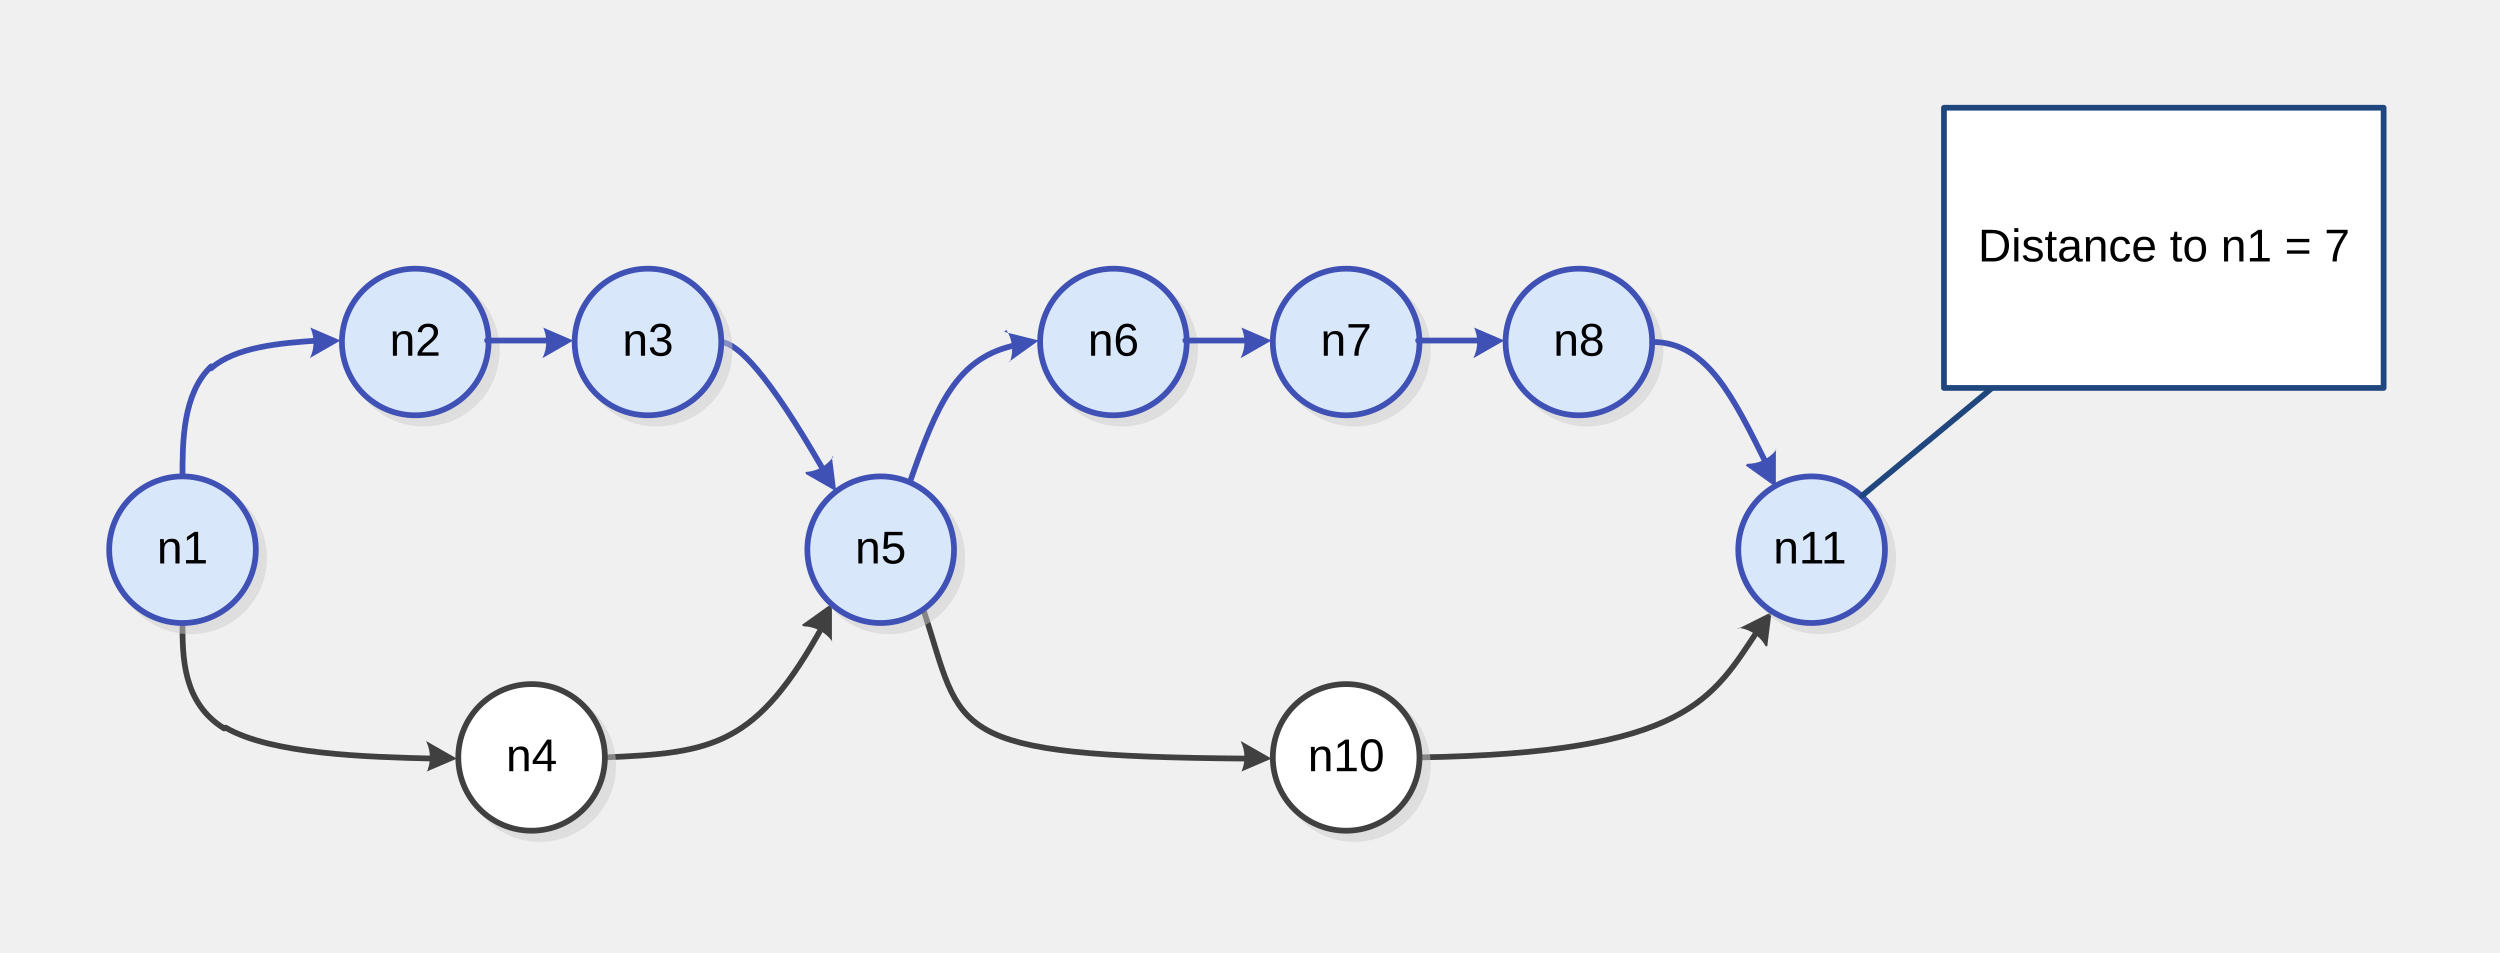
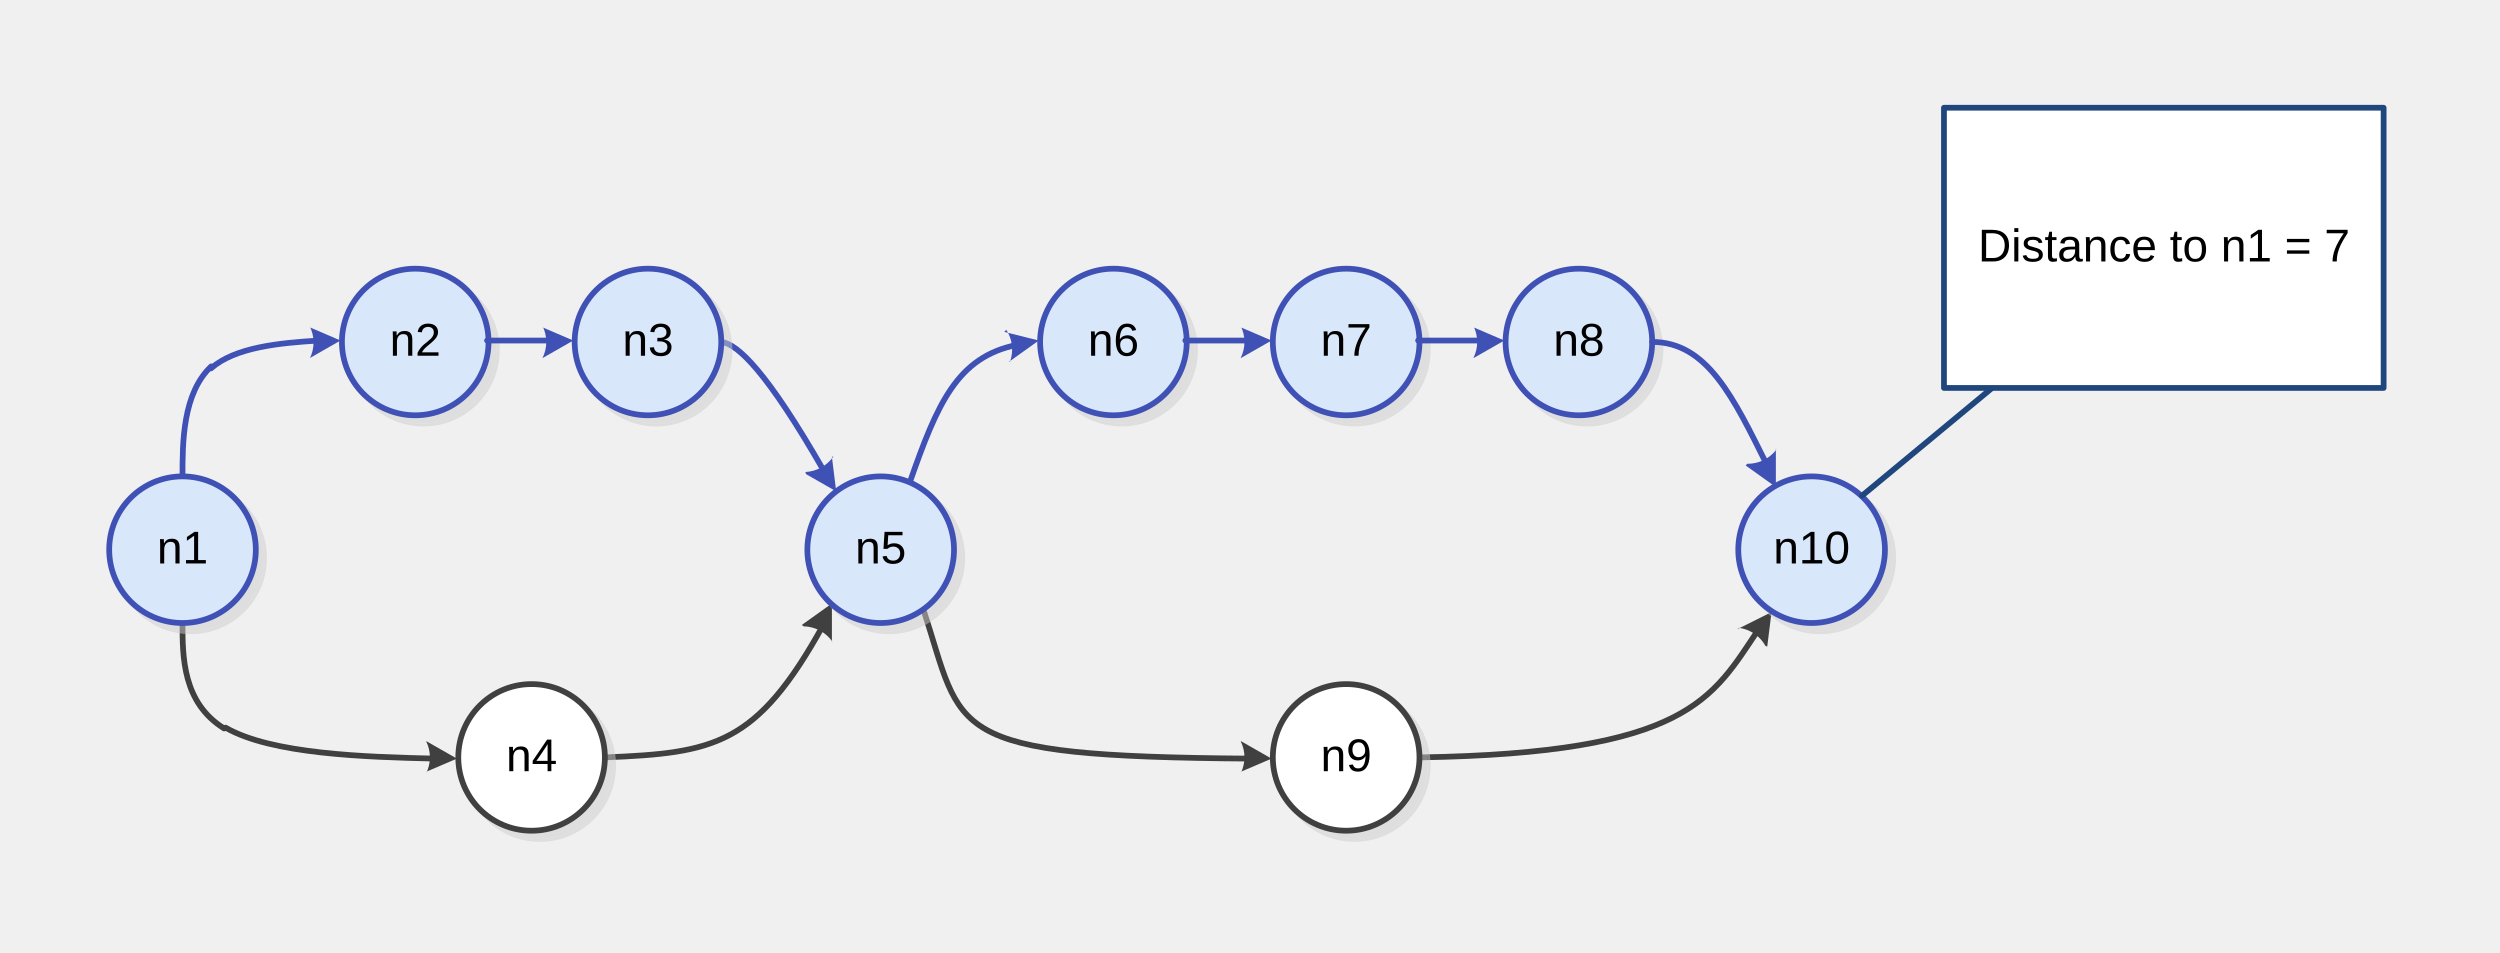
<svg xmlns="http://www.w3.org/2000/svg" viewBox="0 0 543.75 207.188" height="207.188" width="543.75" xml:space="preserve" version="1.1" id="svg2">
  <defs id="defs6">
    <clipPath id="clipPath46" clipPathUnits="userSpaceOnUse">
      <path style="clip-rule:evenodd" id="path48" d="m 33.196,81.419 c -7.045,0 -12.756,-5.711 -12.756,-12.756 0,-7.044 5.711,-12.756 12.756,-12.756 7.045,0 12.756,5.712 12.756,12.756 0,7.045 -5.711,12.756 -12.756,12.756 z M 0,165.75 l 435,0 L 435,0 0,0 0,165.75 Z" />
    </clipPath>
    <clipPath id="clipPath70" clipPathUnits="userSpaceOnUse">
      <path style="clip-rule:evenodd" id="path72" d="m 154.68,81.419 c -7.04,0 -12.76,-5.711 -12.76,-12.756 0,-7.044 5.72,-12.756 12.76,-12.756 7.05,0 12.76,5.712 12.76,12.756 0,7.045 -5.71,12.756 -12.76,12.756 z M 0,165.75 l 435,0 L 435,0 0,0 0,165.75 Z" />
    </clipPath>
    <clipPath id="clipPath94" clipPathUnits="userSpaceOnUse">
      <path style="clip-rule:evenodd" id="path96" d="m 316.66,81.419 c -7.04,0 -12.76,-5.711 -12.76,-12.756 0,-7.044 5.72,-12.756 12.76,-12.756 7.05,0 12.76,5.712 12.76,12.756 0,7.045 -5.71,12.756 -12.76,12.756 z M 0,165.75 l 435,0 L 435,0 0,0 0,165.75 Z" />
    </clipPath>
    <clipPath id="clipPath118" clipPathUnits="userSpaceOnUse">
      <path style="clip-rule:evenodd" id="path120" d="m 73.691,117.56 c -7.045,0 -12.756,-5.71 -12.756,-12.75 0,-7.05 5.711,-12.761 12.756,-12.761 7.045,0 12.756,5.711 12.756,12.761 0,7.04 -5.711,12.75 -12.756,12.75 z M 0,165.75 l 435,0 L 435,0 0,0 0,165.75 Z" />
    </clipPath>
    <clipPath id="clipPath142" clipPathUnits="userSpaceOnUse">
      <path style="clip-rule:evenodd" id="path144" d="m 114.19,117.56 c -7.05,0 -12.76,-5.71 -12.76,-12.75 0,-7.05 5.71,-12.761 12.76,-12.761 7.04,0 12.75,5.711 12.75,12.761 0,7.04 -5.71,12.75 -12.75,12.75 z M 0,165.75 l 435,0 L 435,0 0,0 0,165.75 Z" />
    </clipPath>
    <clipPath id="clipPath166" clipPathUnits="userSpaceOnUse">
      <path style="clip-rule:evenodd" id="path168" d="m 195.18,117.56 c -7.05,0 -12.76,-5.71 -12.76,-12.75 0,-7.05 5.71,-12.761 12.76,-12.761 7.04,0 12.75,5.711 12.75,12.761 0,7.04 -5.71,12.75 -12.75,12.75 z M 0,165.75 l 435,0 L 435,0 0,0 0,165.75 Z" />
    </clipPath>
    <clipPath id="clipPath190" clipPathUnits="userSpaceOnUse">
      <path style="clip-rule:evenodd" id="path192" d="m 276.17,117.56 c -7.05,0 -12.76,-5.71 -12.76,-12.75 0,-7.05 5.71,-12.761 12.76,-12.761 7.04,0 12.75,5.711 12.75,12.761 0,7.04 -5.71,12.75 -12.75,12.75 z M 0,165.75 l 435,0 L 435,0 0,0 0,165.75 Z" />
    </clipPath>
    <clipPath id="clipPath214" clipPathUnits="userSpaceOnUse">
      <path style="clip-rule:evenodd" id="path216" d="m 235.67,117.56 c -7.04,0 -12.76,-5.71 -12.76,-12.75 0,-7.05 5.72,-12.761 12.76,-12.761 7.05,0 12.76,5.711 12.76,12.761 0,7.04 -5.71,12.75 -12.76,12.75 z M 0,165.75 l 435,0 L 435,0 0,0 0,165.75 Z" />
    </clipPath>
    <clipPath id="clipPath276" clipPathUnits="userSpaceOnUse">
      <path style="clip-rule:evenodd" id="path278" d="m 93.938,45.278 c -7.045,0 -12.756,-5.711 -12.756,-12.756 0,-7.045 5.711,-12.756 12.756,-12.756 7.042,0 12.752,5.711 12.752,12.756 0,7.045 -5.71,12.756 -12.752,12.756 z M 0,165.75 l 435,0 L 435,0 0,0 0,165.75 Z" />
    </clipPath>
    <clipPath id="clipPath300" clipPathUnits="userSpaceOnUse">
      <path style="clip-rule:evenodd" id="path302" d="m 235.67,45.278 c -7.04,0 -12.76,-5.711 -12.76,-12.756 0,-7.045 5.72,-12.756 12.76,-12.756 7.05,0 12.76,5.711 12.76,12.756 0,7.045 -5.71,12.756 -12.76,12.756 z M 0,165.75 l 435,0 L 435,0 0,0 0,165.75 Z" />
    </clipPath>
  </defs>
  <g transform="matrix(1.25,0,0,-1.25,0,207.1875)" id="g10">
    <path id="path12" style="fill:none;stroke:#3f51b5;stroke-width:1;stroke-linecap:round;stroke-linejoin:round;stroke-miterlimit:10;stroke-dasharray:none;stroke-opacity:1" d="m 31.756,82.859 c 0,5.847 0,14.409 4.994,19.141 l -0.036,-0.35 c 4.222,3.73 12.039,4.43 18.786,4.85" />
    <path id="path14" style="fill:#3f51b5;fill-opacity:1;fill-rule:evenodd;stroke:none" d="m 59.25,106.5 -5.25,-3 -0.085,-0.1 c 0.869,1.77 0.854,3.85 -0.04,5.6 L 54,108.75 59.25,106.5 Z" />
    <path id="path16" style="fill:none;stroke:#3f51b5;stroke-width:1;stroke-linecap:round;stroke-linejoin:round;stroke-miterlimit:10;stroke-dasharray:none;stroke-opacity:1" d="m 125.5,106.25 c 2.86,-0.3 8,-5.28 17.75,-22.25" />
    <path id="path18" style="fill:#3f51b5;fill-opacity:1;fill-rule:evenodd;stroke:none" d="m 145.5,80.25 -5.25,3 -0.11,0.373 c 1.97,0.09 3.78,1.102 4.89,2.731 l -0.28,-0.104 0.75,-6 z" />
    <path id="path20" style="fill:none;stroke:#404040;stroke-width:1;stroke-linecap:round;stroke-linejoin:round;stroke-miterlimit:10;stroke-dasharray:none;stroke-opacity:1" d="m 31.756,57.347 c 0,-5.846 0,-13.853 7.244,-18.347 l 0.257,0.142 C 47.198,34.535 63.544,34.025 75.75,33.75" />
    <path id="path22" style="fill:#404040;fill-opacity:1;fill-rule:evenodd;stroke:none" d="M 79.5,33.75 74.25,31.5 74.138,31.171 c 0.884,1.761 0.888,3.836 0.009,5.6 l 0.103,-0.021 5.25,-3 z" />
    <path id="path24" style="fill:none;stroke:#404040;stroke-width:1;stroke-linecap:round;stroke-linejoin:round;stroke-miterlimit:10;stroke-dasharray:none;stroke-opacity:1" d="m 105.25,33.962 c 19.05,0.775 26.43,2.085 38,23.038" />
    <path id="path26" style="fill:#404040;fill-opacity:1;fill-rule:evenodd;stroke:none" d="m 144.75,60.75 0,-6.75 0.06,0.139 c -1.14,1.605 -2.98,2.578 -4.95,2.626 L 139.5,57 l 5.25,3.75 z" />
    <path id="path28" style="fill:none;stroke:#3f51b5;stroke-width:1;stroke-linecap:round;stroke-linejoin:round;stroke-miterlimit:10;stroke-dasharray:none;stroke-opacity:1" d="m 158.3,81.811 c 4.77,13.621 8.21,21.849 18.7,23.939" />
    <path id="path30" style="fill:#3f51b5;fill-opacity:1;fill-rule:evenodd;stroke:none" d="m 180.75,106.5 -5.25,-3.75 0.24,0.06 c 0.67,1.85 0.43,3.92 -0.65,5.56 l -0.34,-0.37 6,-1.5 z" />
    <path id="path32" style="fill:none;stroke:#404040;stroke-width:1;stroke-linecap:round;stroke-linejoin:round;stroke-miterlimit:10;stroke-dasharray:none;stroke-opacity:1" d="m 160.66,59.73 c 7.08,-21.56 3.07,-25.574 56.84,-25.98" />
    <path id="path34" style="fill:#404040;fill-opacity:1;fill-rule:evenodd;stroke:none" d="M 221.25,33.75 216,31.5 215.87,31.171 c 0.88,1.761 0.89,3.836 0.01,5.6 l 0.12,-0.021 5.25,-3 z" />
    <path id="path36" style="fill:none;stroke:#404040;stroke-width:1;stroke-linecap:round;stroke-linejoin:round;stroke-miterlimit:10;stroke-dasharray:none;stroke-opacity:1" d="m 246.99,33.962 c 46.79,0.747 50.92,10.24 59.01,22.288" />
    <path id="path38" style="fill:#404040;fill-opacity:1;fill-rule:evenodd;stroke:none" d="m 308.25,59.25 -0.75,-6 -0.3,0.102 c -0.96,1.722 -2.67,2.892 -4.62,3.158 l -0.33,-0.26 6,3 z" />
    <path id="path40" style="fill:#cdcdcd;fill-opacity:0.498;fill-rule:evenodd;stroke:none" d="m 20.44,68.663 c 0,7.045 5.711,12.756 12.756,12.756 7.045,0 12.756,-5.711 12.756,-12.756 0,0 0,0 0,0 0,-7.045 -5.711,-12.756 -12.756,-12.756 -7.045,0 -12.756,5.711 -12.756,12.756 z" />
    <g id="g42">
      <g clip-path="url(#clipPath46)" id="g44">
        <path id="path50" style="fill:none;stroke:#cdcdcd;stroke-width:1;stroke-linecap:round;stroke-linejoin:round;stroke-miterlimit:10;stroke-dasharray:none;stroke-opacity:0.498" d="m 20.44,68.663 c 0,7.045 5.711,12.756 12.756,12.756 7.045,0 12.756,-5.711 12.756,-12.756 0,0 0,0 0,0 0,-7.045 -5.711,-12.756 -12.756,-12.756 -7.045,0 -12.756,5.711 -12.756,12.756" />
      </g>
    </g>
    <path id="path52" style="fill:#d9e7fb;fill-opacity:1;fill-rule:evenodd;stroke:none" d="m 19,70.103 c 0,7.045 5.711,12.756 12.756,12.756 7.045,0 12.756,-5.711 12.756,-12.756 0,0 0,0 0,0 0,-7.044 -5.711,-12.756 -12.756,-12.756 C 24.711,57.347 19,63.058 19,70.103 Z" />
    <path id="path54" style="fill:none;stroke:#3f51b5;stroke-width:1;stroke-linecap:round;stroke-linejoin:round;stroke-miterlimit:10;stroke-dasharray:none;stroke-opacity:1" d="m 19,70.103 c 0,7.045 5.711,12.756 12.756,12.756 7.045,0 12.756,-5.711 12.756,-12.756 0,0 0,0 0,0 0,-7.044 -5.711,-12.756 -12.756,-12.756 C 24.711,57.347 19,63.058 19,70.103 Z" />
    <text id="text56" style="font-variant:normal;font-weight:normal;font-size:8px;font-family:Arial;-inkscape-font-specification:Arial;writing-mode:lr-tb;fill:#000000;fill-opacity:1;fill-rule:nonzero;stroke:none" transform="matrix(1,0,0,-1,27.307,67.703)">
      <tspan id="tspan58" y="0" x="0">n</tspan>
    </text>
    <text id="text60" style="font-variant:normal;font-weight:normal;font-size:8px;font-family:Arial;-inkscape-font-specification:Arial;writing-mode:lr-tb;fill:#000000;fill-opacity:1;fill-rule:nonzero;stroke:none" transform="matrix(1,0,0,-1,31.756,67.703)">
      <tspan id="tspan62" y="0" x="0">1</tspan>
    </text>
    <path id="path64" style="fill:#cdcdcd;fill-opacity:0.498;fill-rule:evenodd;stroke:none" d="m 141.92,68.663 c 0,7.045 5.72,12.756 12.76,12.756 7.05,0 12.76,-5.711 12.76,-12.756 0,0 0,0 0,0 0,-7.045 -5.71,-12.756 -12.76,-12.756 -7.04,0 -12.76,5.711 -12.76,12.756 z" />
    <g id="g66">
      <g clip-path="url(#clipPath70)" id="g68">
        <path id="path74" style="fill:none;stroke:#cdcdcd;stroke-width:1;stroke-linecap:round;stroke-linejoin:round;stroke-miterlimit:10;stroke-dasharray:none;stroke-opacity:0.498" d="m 141.92,68.663 c 0,7.045 5.72,12.756 12.76,12.756 7.05,0 12.76,-5.711 12.76,-12.756 0,0 0,0 0,0 0,-7.045 -5.71,-12.756 -12.76,-12.756 -7.04,0 -12.76,5.711 -12.76,12.756" />
      </g>
    </g>
    <path id="path76" style="fill:#d9e7fb;fill-opacity:1;fill-rule:evenodd;stroke:none" d="m 140.48,70.103 c 0,7.045 5.72,12.756 12.76,12.756 7.05,0 12.76,-5.711 12.76,-12.756 0,0 0,0 0,0 0,-7.044 -5.71,-12.756 -12.76,-12.756 -7.04,0 -12.76,5.711 -12.76,12.756 z" />
    <path id="path78" style="fill:none;stroke:#3f51b5;stroke-width:1;stroke-linecap:round;stroke-linejoin:round;stroke-miterlimit:10;stroke-dasharray:none;stroke-opacity:1" d="m 140.48,70.103 c 0,7.045 5.72,12.756 12.76,12.756 7.05,0 12.76,-5.711 12.76,-12.756 0,0 0,0 0,0 0,-7.044 -5.71,-12.756 -12.76,-12.756 -7.04,0 -12.76,5.711 -12.76,12.756 z" />
    <text id="text80" style="font-variant:normal;font-weight:normal;font-size:8px;font-family:Arial;-inkscape-font-specification:Arial;writing-mode:lr-tb;fill:#000000;fill-opacity:1;fill-rule:nonzero;stroke:none" transform="matrix(1,0,0,-1,148.79,67.703)">
      <tspan id="tspan82" y="0" x="0">n</tspan>
    </text>
    <text id="text84" style="font-variant:normal;font-weight:normal;font-size:8px;font-family:Arial;-inkscape-font-specification:Arial;writing-mode:lr-tb;fill:#000000;fill-opacity:1;fill-rule:nonzero;stroke:none" transform="matrix(1,0,0,-1,153.24,67.703)">
      <tspan id="tspan86" y="0" x="0">5</tspan>
    </text>
    <path id="path88" style="fill:#cdcdcd;fill-opacity:0.498;fill-rule:evenodd;stroke:none" d="m 303.9,68.663 c 0,7.045 5.72,12.756 12.76,12.756 7.05,0 12.76,-5.711 12.76,-12.756 0,0 0,0 0,0 0,-7.045 -5.71,-12.756 -12.76,-12.756 -7.04,0 -12.76,5.711 -12.76,12.756 z" />
    <g id="g90">
      <g clip-path="url(#clipPath94)" id="g92">
        <path id="path98" style="fill:none;stroke:#cdcdcd;stroke-width:1;stroke-linecap:round;stroke-linejoin:round;stroke-miterlimit:10;stroke-dasharray:none;stroke-opacity:0.498" d="m 303.9,68.663 c 0,7.045 5.72,12.756 12.76,12.756 7.05,0 12.76,-5.711 12.76,-12.756 0,0 0,0 0,0 0,-7.045 -5.71,-12.756 -12.76,-12.756 -7.04,0 -12.76,5.711 -12.76,12.756" />
      </g>
    </g>
    <path id="path100" style="fill:#d9e7fb;fill-opacity:1;fill-rule:evenodd;stroke:none" d="m 302.46,70.103 c 0,7.045 5.72,12.756 12.76,12.756 7.05,0 12.76,-5.711 12.76,-12.756 0,0 0,0 0,0 0,-7.044 -5.71,-12.756 -12.76,-12.756 -7.04,0 -12.76,5.711 -12.76,12.756 z" />
    <path id="path102" style="fill:none;stroke:#3f51b5;stroke-width:1;stroke-linecap:round;stroke-linejoin:round;stroke-miterlimit:10;stroke-dasharray:none;stroke-opacity:1" d="m 302.46,70.103 c 0,7.045 5.72,12.756 12.76,12.756 7.05,0 12.76,-5.711 12.76,-12.756 0,0 0,0 0,0 0,-7.044 -5.71,-12.756 -12.76,-12.756 -7.04,0 -12.76,5.711 -12.76,12.756 z" />
    <text id="text104" style="font-variant:normal;font-weight:normal;font-size:8px;font-family:Arial;-inkscape-font-specification:Arial;writing-mode:lr-tb;fill:#000000;fill-opacity:1;fill-rule:nonzero;stroke:none" transform="matrix(1,0,0,-1,308.55,67.703)">
      <tspan id="tspan106" y="0" x="0">n</tspan>
    </text>
    <text id="text108" style="font-variant:normal;font-weight:normal;font-size:8px;font-family:Arial;-inkscape-font-specification:Arial;writing-mode:lr-tb;fill:#000000;fill-opacity:1;fill-rule:nonzero;stroke:none" transform="matrix(1,0,0,-1,313,67.703)">
-       <tspan id="tspan110" y="0" x="0 4.449">11</tspan>
+       <tspan id="tspan110" y="0" x="0 4.449">10</tspan>
    </text>
    <path id="path112" style="fill:#cdcdcd;fill-opacity:0.498;fill-rule:evenodd;stroke:none" d="m 60.935,104.81 c 0,7.04 5.711,12.75 12.756,12.75 7.045,0 12.756,-5.71 12.756,-12.75 0,0 0,0 0,0 0,-7.05 -5.711,-12.761 -12.756,-12.761 -7.045,0 -12.756,5.711 -12.756,12.761 z" />
    <g id="g114">
      <g clip-path="url(#clipPath118)" id="g116">
        <path id="path122" style="fill:none;stroke:#cdcdcd;stroke-width:1;stroke-linecap:round;stroke-linejoin:round;stroke-miterlimit:10;stroke-dasharray:none;stroke-opacity:0.498" d="m 60.935,104.81 c 0,7.04 5.711,12.75 12.756,12.75 7.045,0 12.756,-5.71 12.756,-12.75 0,0 0,0 0,0 0,-7.05 -5.711,-12.761 -12.756,-12.761 -7.045,0 -12.756,5.711 -12.756,12.761" />
      </g>
    </g>
    <path id="path124" style="fill:#d9e7fb;fill-opacity:1;fill-rule:evenodd;stroke:none" d="m 59.495,106.25 c 0,7.04 5.711,12.75 12.756,12.75 7.045,0 12.756,-5.71 12.756,-12.75 0,0 0,0 0,0 0,-7.05 -5.711,-12.761 -12.756,-12.761 -7.045,0 -12.756,5.711 -12.756,12.761 z" />
    <path id="path126" style="fill:none;stroke:#3f51b5;stroke-width:1;stroke-linecap:round;stroke-linejoin:round;stroke-miterlimit:10;stroke-dasharray:none;stroke-opacity:1" d="m 59.495,106.25 c 0,7.04 5.711,12.75 12.756,12.75 7.045,0 12.756,-5.71 12.756,-12.75 0,0 0,0 0,0 0,-7.05 -5.711,-12.761 -12.756,-12.761 -7.045,0 -12.756,5.711 -12.756,12.761 z" />
    <text id="text128" style="font-variant:normal;font-weight:normal;font-size:8px;font-family:Arial;-inkscape-font-specification:Arial;writing-mode:lr-tb;fill:#000000;fill-opacity:1;fill-rule:nonzero;stroke:none" transform="matrix(1,0,0,-1,67.802,103.85)">
      <tspan id="tspan130" y="0" x="0">n</tspan>
    </text>
    <text id="text132" style="font-variant:normal;font-weight:normal;font-size:8px;font-family:Arial;-inkscape-font-specification:Arial;writing-mode:lr-tb;fill:#000000;fill-opacity:1;fill-rule:nonzero;stroke:none" transform="matrix(1,0,0,-1,72.251,103.85)">
      <tspan id="tspan134" y="0" x="0">2</tspan>
    </text>
    <path id="path136" style="fill:#cdcdcd;fill-opacity:0.498;fill-rule:evenodd;stroke:none" d="m 101.43,104.81 c 0,7.04 5.71,12.75 12.76,12.75 7.04,0 12.75,-5.71 12.75,-12.75 0,0 0,0 0,0 0,-7.05 -5.71,-12.761 -12.75,-12.761 -7.05,0 -12.76,5.711 -12.76,12.761 z" />
    <g id="g138">
      <g clip-path="url(#clipPath142)" id="g140">
        <path id="path146" style="fill:none;stroke:#cdcdcd;stroke-width:1;stroke-linecap:round;stroke-linejoin:round;stroke-miterlimit:10;stroke-dasharray:none;stroke-opacity:0.498" d="m 101.43,104.81 c 0,7.04 5.71,12.75 12.76,12.75 7.04,0 12.75,-5.71 12.75,-12.75 0,0 0,0 0,0 0,-7.05 -5.71,-12.761 -12.75,-12.761 -7.05,0 -12.76,5.711 -12.76,12.761" />
      </g>
    </g>
    <path id="path148" style="fill:#d9e7fb;fill-opacity:1;fill-rule:evenodd;stroke:none" d="m 99.99,106.25 c 0,7.04 5.71,12.75 12.76,12.75 7.04,0 12.75,-5.71 12.75,-12.75 0,0 0,0 0,0 0,-7.05 -5.71,-12.761 -12.75,-12.761 -7.05,0 -12.76,5.711 -12.76,12.761 z" />
    <path id="path150" style="fill:none;stroke:#3f51b5;stroke-width:1;stroke-linecap:round;stroke-linejoin:round;stroke-miterlimit:10;stroke-dasharray:none;stroke-opacity:1" d="m 99.99,106.25 c 0,7.04 5.71,12.75 12.76,12.75 7.04,0 12.75,-5.71 12.75,-12.75 0,0 0,0 0,0 0,-7.05 -5.71,-12.761 -12.75,-12.761 -7.05,0 -12.76,5.711 -12.76,12.761 z" />
    <text id="text152" style="font-variant:normal;font-weight:normal;font-size:8px;font-family:Arial;-inkscape-font-specification:Arial;writing-mode:lr-tb;fill:#000000;fill-opacity:1;fill-rule:nonzero;stroke:none" transform="matrix(1,0,0,-1,108.3,103.85)">
      <tspan id="tspan154" y="0" x="0">n</tspan>
    </text>
    <text id="text156" style="font-variant:normal;font-weight:normal;font-size:8px;font-family:Arial;-inkscape-font-specification:Arial;writing-mode:lr-tb;fill:#000000;fill-opacity:1;fill-rule:nonzero;stroke:none" transform="matrix(1,0,0,-1,112.75,103.85)">
      <tspan id="tspan158" y="0" x="0">3</tspan>
    </text>
    <path id="path160" style="fill:#cdcdcd;fill-opacity:0.498;fill-rule:evenodd;stroke:none" d="m 182.42,104.81 c 0,7.04 5.71,12.75 12.76,12.75 7.04,0 12.75,-5.71 12.75,-12.75 0,0 0,0 0,0 0,-7.05 -5.71,-12.761 -12.75,-12.761 -7.05,0 -12.76,5.711 -12.76,12.761 z" />
    <g id="g162">
      <g clip-path="url(#clipPath166)" id="g164">
        <path id="path170" style="fill:none;stroke:#cdcdcd;stroke-width:1;stroke-linecap:round;stroke-linejoin:round;stroke-miterlimit:10;stroke-dasharray:none;stroke-opacity:0.498" d="m 182.42,104.81 c 0,7.04 5.71,12.75 12.76,12.75 7.04,0 12.75,-5.71 12.75,-12.75 0,0 0,0 0,0 0,-7.05 -5.71,-12.761 -12.75,-12.761 -7.05,0 -12.76,5.711 -12.76,12.761" />
      </g>
    </g>
    <path id="path172" style="fill:#d9e7fb;fill-opacity:1;fill-rule:evenodd;stroke:none" d="m 180.98,106.25 c 0,7.04 5.71,12.75 12.76,12.75 7.04,0 12.75,-5.71 12.75,-12.75 0,0 0,0 0,0 0,-7.05 -5.71,-12.761 -12.75,-12.761 -7.05,0 -12.76,5.711 -12.76,12.761 z" />
    <path id="path174" style="fill:none;stroke:#3f51b5;stroke-width:1;stroke-linecap:round;stroke-linejoin:round;stroke-miterlimit:10;stroke-dasharray:none;stroke-opacity:1" d="m 180.98,106.25 c 0,7.04 5.71,12.75 12.76,12.75 7.04,0 12.75,-5.71 12.75,-12.75 0,0 0,0 0,0 0,-7.05 -5.71,-12.761 -12.75,-12.761 -7.05,0 -12.76,5.711 -12.76,12.761 z" />
    <text id="text176" style="font-variant:normal;font-weight:normal;font-size:8px;font-family:Arial;-inkscape-font-specification:Arial;writing-mode:lr-tb;fill:#000000;fill-opacity:1;fill-rule:nonzero;stroke:none" transform="matrix(1,0,0,-1,189.29,103.85)">
      <tspan id="tspan178" y="0" x="0">n</tspan>
    </text>
    <text id="text180" style="font-variant:normal;font-weight:normal;font-size:8px;font-family:Arial;-inkscape-font-specification:Arial;writing-mode:lr-tb;fill:#000000;fill-opacity:1;fill-rule:nonzero;stroke:none" transform="matrix(1,0,0,-1,193.74,103.85)">
      <tspan id="tspan182" y="0" x="0">6</tspan>
    </text>
    <path id="path184" style="fill:#cdcdcd;fill-opacity:0.498;fill-rule:evenodd;stroke:none" d="m 263.41,104.81 c 0,7.04 5.71,12.75 12.76,12.75 7.04,0 12.75,-5.71 12.75,-12.75 0,0 0,0 0,0 0,-7.05 -5.71,-12.761 -12.75,-12.761 -7.05,0 -12.76,5.711 -12.76,12.761 z" />
    <g id="g186">
      <g clip-path="url(#clipPath190)" id="g188">
        <path id="path194" style="fill:none;stroke:#cdcdcd;stroke-width:1;stroke-linecap:round;stroke-linejoin:round;stroke-miterlimit:10;stroke-dasharray:none;stroke-opacity:0.498" d="m 263.41,104.81 c 0,7.04 5.71,12.75 12.76,12.75 7.04,0 12.75,-5.71 12.75,-12.75 0,0 0,0 0,0 0,-7.05 -5.71,-12.761 -12.75,-12.761 -7.05,0 -12.76,5.711 -12.76,12.761" />
      </g>
    </g>
    <path id="path196" style="fill:#d9e7fb;fill-opacity:1;fill-rule:evenodd;stroke:none" d="m 261.97,106.25 c 0,7.04 5.71,12.75 12.76,12.75 7.04,0 12.75,-5.71 12.75,-12.75 0,0 0,0 0,0 0,-7.05 -5.71,-12.761 -12.75,-12.761 -7.05,0 -12.76,5.711 -12.76,12.761 z" />
    <path id="path198" style="fill:none;stroke:#3f51b5;stroke-width:1;stroke-linecap:round;stroke-linejoin:round;stroke-miterlimit:10;stroke-dasharray:none;stroke-opacity:1" d="m 261.97,106.25 c 0,7.04 5.71,12.75 12.76,12.75 7.04,0 12.75,-5.71 12.75,-12.75 0,0 0,0 0,0 0,-7.05 -5.71,-12.761 -12.75,-12.761 -7.05,0 -12.76,5.711 -12.76,12.761 z" />
    <text id="text200" style="font-variant:normal;font-weight:normal;font-size:8px;font-family:Arial;-inkscape-font-specification:Arial;writing-mode:lr-tb;fill:#000000;fill-opacity:1;fill-rule:nonzero;stroke:none" transform="matrix(1,0,0,-1,270.28,103.85)">
      <tspan id="tspan202" y="0" x="0">n</tspan>
    </text>
    <text id="text204" style="font-variant:normal;font-weight:normal;font-size:8px;font-family:Arial;-inkscape-font-specification:Arial;writing-mode:lr-tb;fill:#000000;fill-opacity:1;fill-rule:nonzero;stroke:none" transform="matrix(1,0,0,-1,274.73,103.85)">
      <tspan id="tspan206" y="0" x="0">8</tspan>
    </text>
    <path id="path208" style="fill:#cdcdcd;fill-opacity:0.498;fill-rule:evenodd;stroke:none" d="m 222.91,104.81 c 0,7.04 5.72,12.75 12.76,12.75 7.05,0 12.76,-5.71 12.76,-12.75 0,0 0,0 0,0 0,-7.05 -5.71,-12.761 -12.76,-12.761 -7.04,0 -12.76,5.711 -12.76,12.761 z" />
    <g id="g210">
      <g clip-path="url(#clipPath214)" id="g212">
        <path id="path218" style="fill:none;stroke:#cdcdcd;stroke-width:1;stroke-linecap:round;stroke-linejoin:round;stroke-miterlimit:10;stroke-dasharray:none;stroke-opacity:0.498" d="m 222.91,104.81 c 0,7.04 5.72,12.75 12.76,12.75 7.05,0 12.76,-5.71 12.76,-12.75 0,0 0,0 0,0 0,-7.05 -5.71,-12.761 -12.76,-12.761 -7.04,0 -12.76,5.711 -12.76,12.761" />
      </g>
    </g>
    <path id="path220" style="fill:#d9e7fb;fill-opacity:1;fill-rule:evenodd;stroke:none" d="m 221.47,106.25 c 0,7.04 5.72,12.75 12.76,12.75 7.05,0 12.76,-5.71 12.76,-12.75 0,0 0,0 0,0 0,-7.05 -5.71,-12.761 -12.76,-12.761 -7.04,0 -12.76,5.711 -12.76,12.761 z" />
    <path id="path222" style="fill:none;stroke:#3f51b5;stroke-width:1;stroke-linecap:round;stroke-linejoin:round;stroke-miterlimit:10;stroke-dasharray:none;stroke-opacity:1" d="m 221.47,106.25 c 0,7.04 5.72,12.75 12.76,12.75 7.05,0 12.76,-5.71 12.76,-12.75 0,0 0,0 0,0 0,-7.05 -5.71,-12.761 -12.76,-12.761 -7.04,0 -12.76,5.711 -12.76,12.761 z" />
    <text id="text224" style="font-variant:normal;font-weight:normal;font-size:8px;font-family:Arial;-inkscape-font-specification:Arial;writing-mode:lr-tb;fill:#000000;fill-opacity:1;fill-rule:nonzero;stroke:none" transform="matrix(1,0,0,-1,229.78,103.85)">
      <tspan id="tspan226" y="0" x="0">n</tspan>
    </text>
    <text id="text228" style="font-variant:normal;font-weight:normal;font-size:8px;font-family:Arial;-inkscape-font-specification:Arial;writing-mode:lr-tb;fill:#000000;fill-opacity:1;fill-rule:nonzero;stroke:none" transform="matrix(1,0,0,-1,234.23,103.85)">
      <tspan id="tspan230" y="0" x="0">7</tspan>
    </text>
    <path id="path232" style="fill:none;stroke:#3f51b5;stroke-width:1;stroke-linecap:round;stroke-linejoin:round;stroke-miterlimit:10;stroke-dasharray:none;stroke-opacity:1" d="m 84.75,106.5 11.25,0" />
    <path id="path234" style="fill:#3f51b5;fill-opacity:1;fill-rule:evenodd;stroke:none" d="m 99.75,106.5 -5.25,-3 -0.11,-0.05 c 0.881,1.76 0.881,3.83 0,5.6 l 0.11,-0.3 5.25,-2.25 z" />
    <path id="path236" style="fill:none;stroke:#3f51b5;stroke-width:1;stroke-linecap:round;stroke-linejoin:round;stroke-miterlimit:10;stroke-dasharray:none;stroke-opacity:1" d="m 206.25,106.5 11.25,0" />
    <path id="path238" style="fill:#3f51b5;fill-opacity:1;fill-rule:evenodd;stroke:none" d="m 221.25,106.5 -5.25,-3 -0.13,-0.05 c 0.89,1.76 0.89,3.83 0,5.6 l 0.13,-0.3 5.25,-2.25 z" />
    <path id="path240" style="fill:none;stroke:#3f51b5;stroke-width:1;stroke-linecap:round;stroke-linejoin:round;stroke-miterlimit:10;stroke-dasharray:none;stroke-opacity:1" d="m 246.75,106.5 11.25,0" />
    <path id="path242" style="fill:#3f51b5;fill-opacity:1;fill-rule:evenodd;stroke:none" d="m 261.75,106.5 -5.25,-3 -0.13,-0.05 c 0.88,1.76 0.88,3.83 0,5.6 l 0.13,-0.3 5.25,-2.25 z" />
    <path id="path244" style="fill:none;stroke:#3f51b5;stroke-width:1;stroke-linecap:round;stroke-linejoin:round;stroke-miterlimit:10;stroke-dasharray:none;stroke-opacity:1" d="m 287.48,106.25 c 9.59,0 14.15,-9.708 20.02,-21.5" />
    <path id="path246" style="fill:#3f51b5;fill-opacity:1;fill-rule:evenodd;stroke:none" d="m 309,81 -5.25,3.75 0.27,0.301 c 1.97,-0.028 3.84,0.874 5.04,2.434 L 309,87.75 309,81 Z" />
    <path id="path248" style="fill:none;stroke:#1f477d;stroke-width:1;stroke-linecap:round;stroke-linejoin:round;stroke-miterlimit:10;stroke-dasharray:none;stroke-opacity:1" d="M 376.5,123 324,79.5" />
    <path id="path250" style="fill:#ffffff;fill-opacity:1;fill-rule:evenodd;stroke:none" d="m 338.25,98.25 76.5,0 0,48.75 -76.5,0 0,-48.75 z" />
    <path id="path252" style="fill:none;stroke:#1f477d;stroke-width:1;stroke-linecap:round;stroke-linejoin:round;stroke-miterlimit:10;stroke-dasharray:none;stroke-opacity:1" d="m 338.25,98.25 76.5,0 0,48.75 -76.5,0 0,-48.75 z" />
    <text id="text254" style="font-variant:normal;font-weight:normal;font-size:8px;font-family:Arial;-inkscape-font-specification:Arial;writing-mode:lr-tb;fill:#000000;fill-opacity:1;fill-rule:nonzero;stroke:none" transform="matrix(1,0,0,-1,344.18,120.26)">
      <tspan id="tspan256" y="0" x="0 5.777 7.555 11.555 13.777 18.227 22.676 26.676 31.125 33.348 35.57 40.019 42.242">Distance to n</tspan>
    </text>
    <text id="text258" style="font-variant:normal;font-weight:normal;font-size:8px;font-family:Arial;-inkscape-font-specification:Arial;writing-mode:lr-tb;fill:#000000;fill-opacity:1;fill-rule:nonzero;stroke:none" transform="matrix(1,0,0,-1,390.87,120.26)">
      <tspan id="tspan260" y="0" x="0 4.449">1 </tspan>
    </text>
    <text id="text262" style="font-variant:normal;font-weight:normal;font-size:8px;font-family:Arial;-inkscape-font-specification:Arial;writing-mode:lr-tb;fill:#000000;fill-opacity:1;fill-rule:nonzero;stroke:none" transform="matrix(1,0,0,-1,397.54,120.26)">
      <tspan id="tspan264" y="0" x="0 4.672">= </tspan>
    </text>
    <text id="text266" style="font-variant:normal;font-weight:normal;font-size:8px;font-family:Arial;-inkscape-font-specification:Arial;writing-mode:lr-tb;fill:#000000;fill-opacity:1;fill-rule:nonzero;stroke:none" transform="matrix(1,0,0,-1,404.44,120.26)">
      <tspan id="tspan268" y="0" x="0">7</tspan>
    </text>
    <path id="path270" style="fill:#cdcdcd;fill-opacity:0.498;fill-rule:evenodd;stroke:none" d="m 81.182,32.522 c 0,7.045 5.711,12.756 12.756,12.756 7.042,0 12.752,-5.711 12.752,-12.756 0,0 0,0 0,0 0,-7.045 -5.71,-12.756 -12.752,-12.756 -7.045,0 -12.756,5.711 -12.756,12.756 z" />
    <g id="g272">
      <g clip-path="url(#clipPath276)" id="g274">
        <path id="path280" style="fill:none;stroke:#cdcdcd;stroke-width:1;stroke-linecap:round;stroke-linejoin:round;stroke-miterlimit:10;stroke-dasharray:none;stroke-opacity:0.498" d="m 81.182,32.522 c 0,7.045 5.711,12.756 12.756,12.756 7.042,0 12.752,-5.711 12.752,-12.756 0,0 0,0 0,0 0,-7.045 -5.71,-12.756 -12.752,-12.756 -7.045,0 -12.756,5.711 -12.756,12.756" />
      </g>
    </g>
    <path id="path282" style="fill:#ffffff;fill-opacity:1;fill-rule:evenodd;stroke:none" d="m 79.742,33.962 c 0,7.045 5.711,12.756 12.756,12.756 7.045,0 12.752,-5.711 12.752,-12.756 0,0 0,0 0,0 0,-7.045 -5.707,-12.756 -12.752,-12.756 -7.045,0 -12.756,5.711 -12.756,12.756 z" />
    <path id="path284" style="fill:none;stroke:#404040;stroke-width:1;stroke-linecap:round;stroke-linejoin:round;stroke-miterlimit:10;stroke-dasharray:none;stroke-opacity:1" d="m 79.742,33.962 c 0,7.045 5.711,12.756 12.756,12.756 7.045,0 12.752,-5.711 12.752,-12.756 0,0 0,0 0,0 0,-7.045 -5.707,-12.756 -12.752,-12.756 -7.045,0 -12.756,5.711 -12.756,12.756 z" />
    <text id="text286" style="font-variant:normal;font-weight:normal;font-size:8px;font-family:Arial;-inkscape-font-specification:Arial;writing-mode:lr-tb;fill:#000000;fill-opacity:1;fill-rule:nonzero;stroke:none" transform="matrix(1,0,0,-1,88.049,31.562)">
      <tspan id="tspan288" y="0" x="0">n</tspan>
    </text>
    <text id="text290" style="font-variant:normal;font-weight:normal;font-size:8px;font-family:Arial;-inkscape-font-specification:Arial;writing-mode:lr-tb;fill:#000000;fill-opacity:1;fill-rule:nonzero;stroke:none" transform="matrix(1,0,0,-1,92.498,31.562)">
      <tspan id="tspan292" y="0" x="0">4</tspan>
    </text>
    <path id="path294" style="fill:#cdcdcd;fill-opacity:0.498;fill-rule:evenodd;stroke:none" d="m 222.91,32.522 c 0,7.045 5.72,12.756 12.76,12.756 7.05,0 12.76,-5.711 12.76,-12.756 0,0 0,0 0,0 0,-7.045 -5.71,-12.756 -12.76,-12.756 -7.04,0 -12.76,5.711 -12.76,12.756 z" />
    <g id="g296">
      <g clip-path="url(#clipPath300)" id="g298">
        <path id="path304" style="fill:none;stroke:#cdcdcd;stroke-width:1;stroke-linecap:round;stroke-linejoin:round;stroke-miterlimit:10;stroke-dasharray:none;stroke-opacity:0.498" d="m 222.91,32.522 c 0,7.045 5.72,12.756 12.76,12.756 7.05,0 12.76,-5.711 12.76,-12.756 0,0 0,0 0,0 0,-7.045 -5.71,-12.756 -12.76,-12.756 -7.04,0 -12.76,5.711 -12.76,12.756" />
      </g>
    </g>
    <path id="path306" style="fill:#ffffff;fill-opacity:1;fill-rule:evenodd;stroke:none" d="m 221.47,33.962 c 0,7.045 5.72,12.756 12.76,12.756 7.05,0 12.76,-5.711 12.76,-12.756 0,0 0,0 0,0 0,-7.045 -5.71,-12.756 -12.76,-12.756 -7.04,0 -12.76,5.711 -12.76,12.756 z" />
    <path id="path308" style="fill:none;stroke:#404040;stroke-width:1;stroke-linecap:round;stroke-linejoin:round;stroke-miterlimit:10;stroke-dasharray:none;stroke-opacity:1" d="m 221.47,33.962 c 0,7.045 5.72,12.756 12.76,12.756 7.05,0 12.76,-5.711 12.76,-12.756 0,0 0,0 0,0 0,-7.045 -5.71,-12.756 -12.76,-12.756 -7.04,0 -12.76,5.711 -12.76,12.756 z" />
-     <text id="text310" style="font-variant:normal;font-weight:normal;font-size:8px;font-family:Arial;-inkscape-font-specification:Arial;writing-mode:lr-tb;fill:#000000;fill-opacity:1;fill-rule:nonzero;stroke:none" transform="matrix(1,0,0,-1,227.56,31.562)">
+     <text id="text310" style="font-variant:normal;font-weight:normal;font-size:8px;font-family:Arial;-inkscape-font-specification:Arial;writing-mode:lr-tb;fill:#000000;fill-opacity:1;fill-rule:nonzero;stroke:none" transform="matrix(1,0,0,-1,229.78,31.562)">
      <tspan id="tspan312" y="0" x="0">n</tspan>
    </text>
-     <text id="text314" style="font-variant:normal;font-weight:normal;font-size:8px;font-family:Arial;-inkscape-font-specification:Arial;writing-mode:lr-tb;fill:#000000;fill-opacity:1;fill-rule:nonzero;stroke:none" transform="matrix(1,0,0,-1,232.01,31.562)">
-       <tspan id="tspan316" y="0" x="0 4.449">10</tspan>
+     <text id="text314" style="font-variant:normal;font-weight:normal;font-size:8px;font-family:Arial;-inkscape-font-specification:Arial;writing-mode:lr-tb;fill:#000000;fill-opacity:1;fill-rule:nonzero;stroke:none" transform="matrix(1,0,0,-1,234.23,31.562)">
+       <tspan id="tspan316" y="0" x="0">9</tspan>
    </text>
  </g>
</svg>
